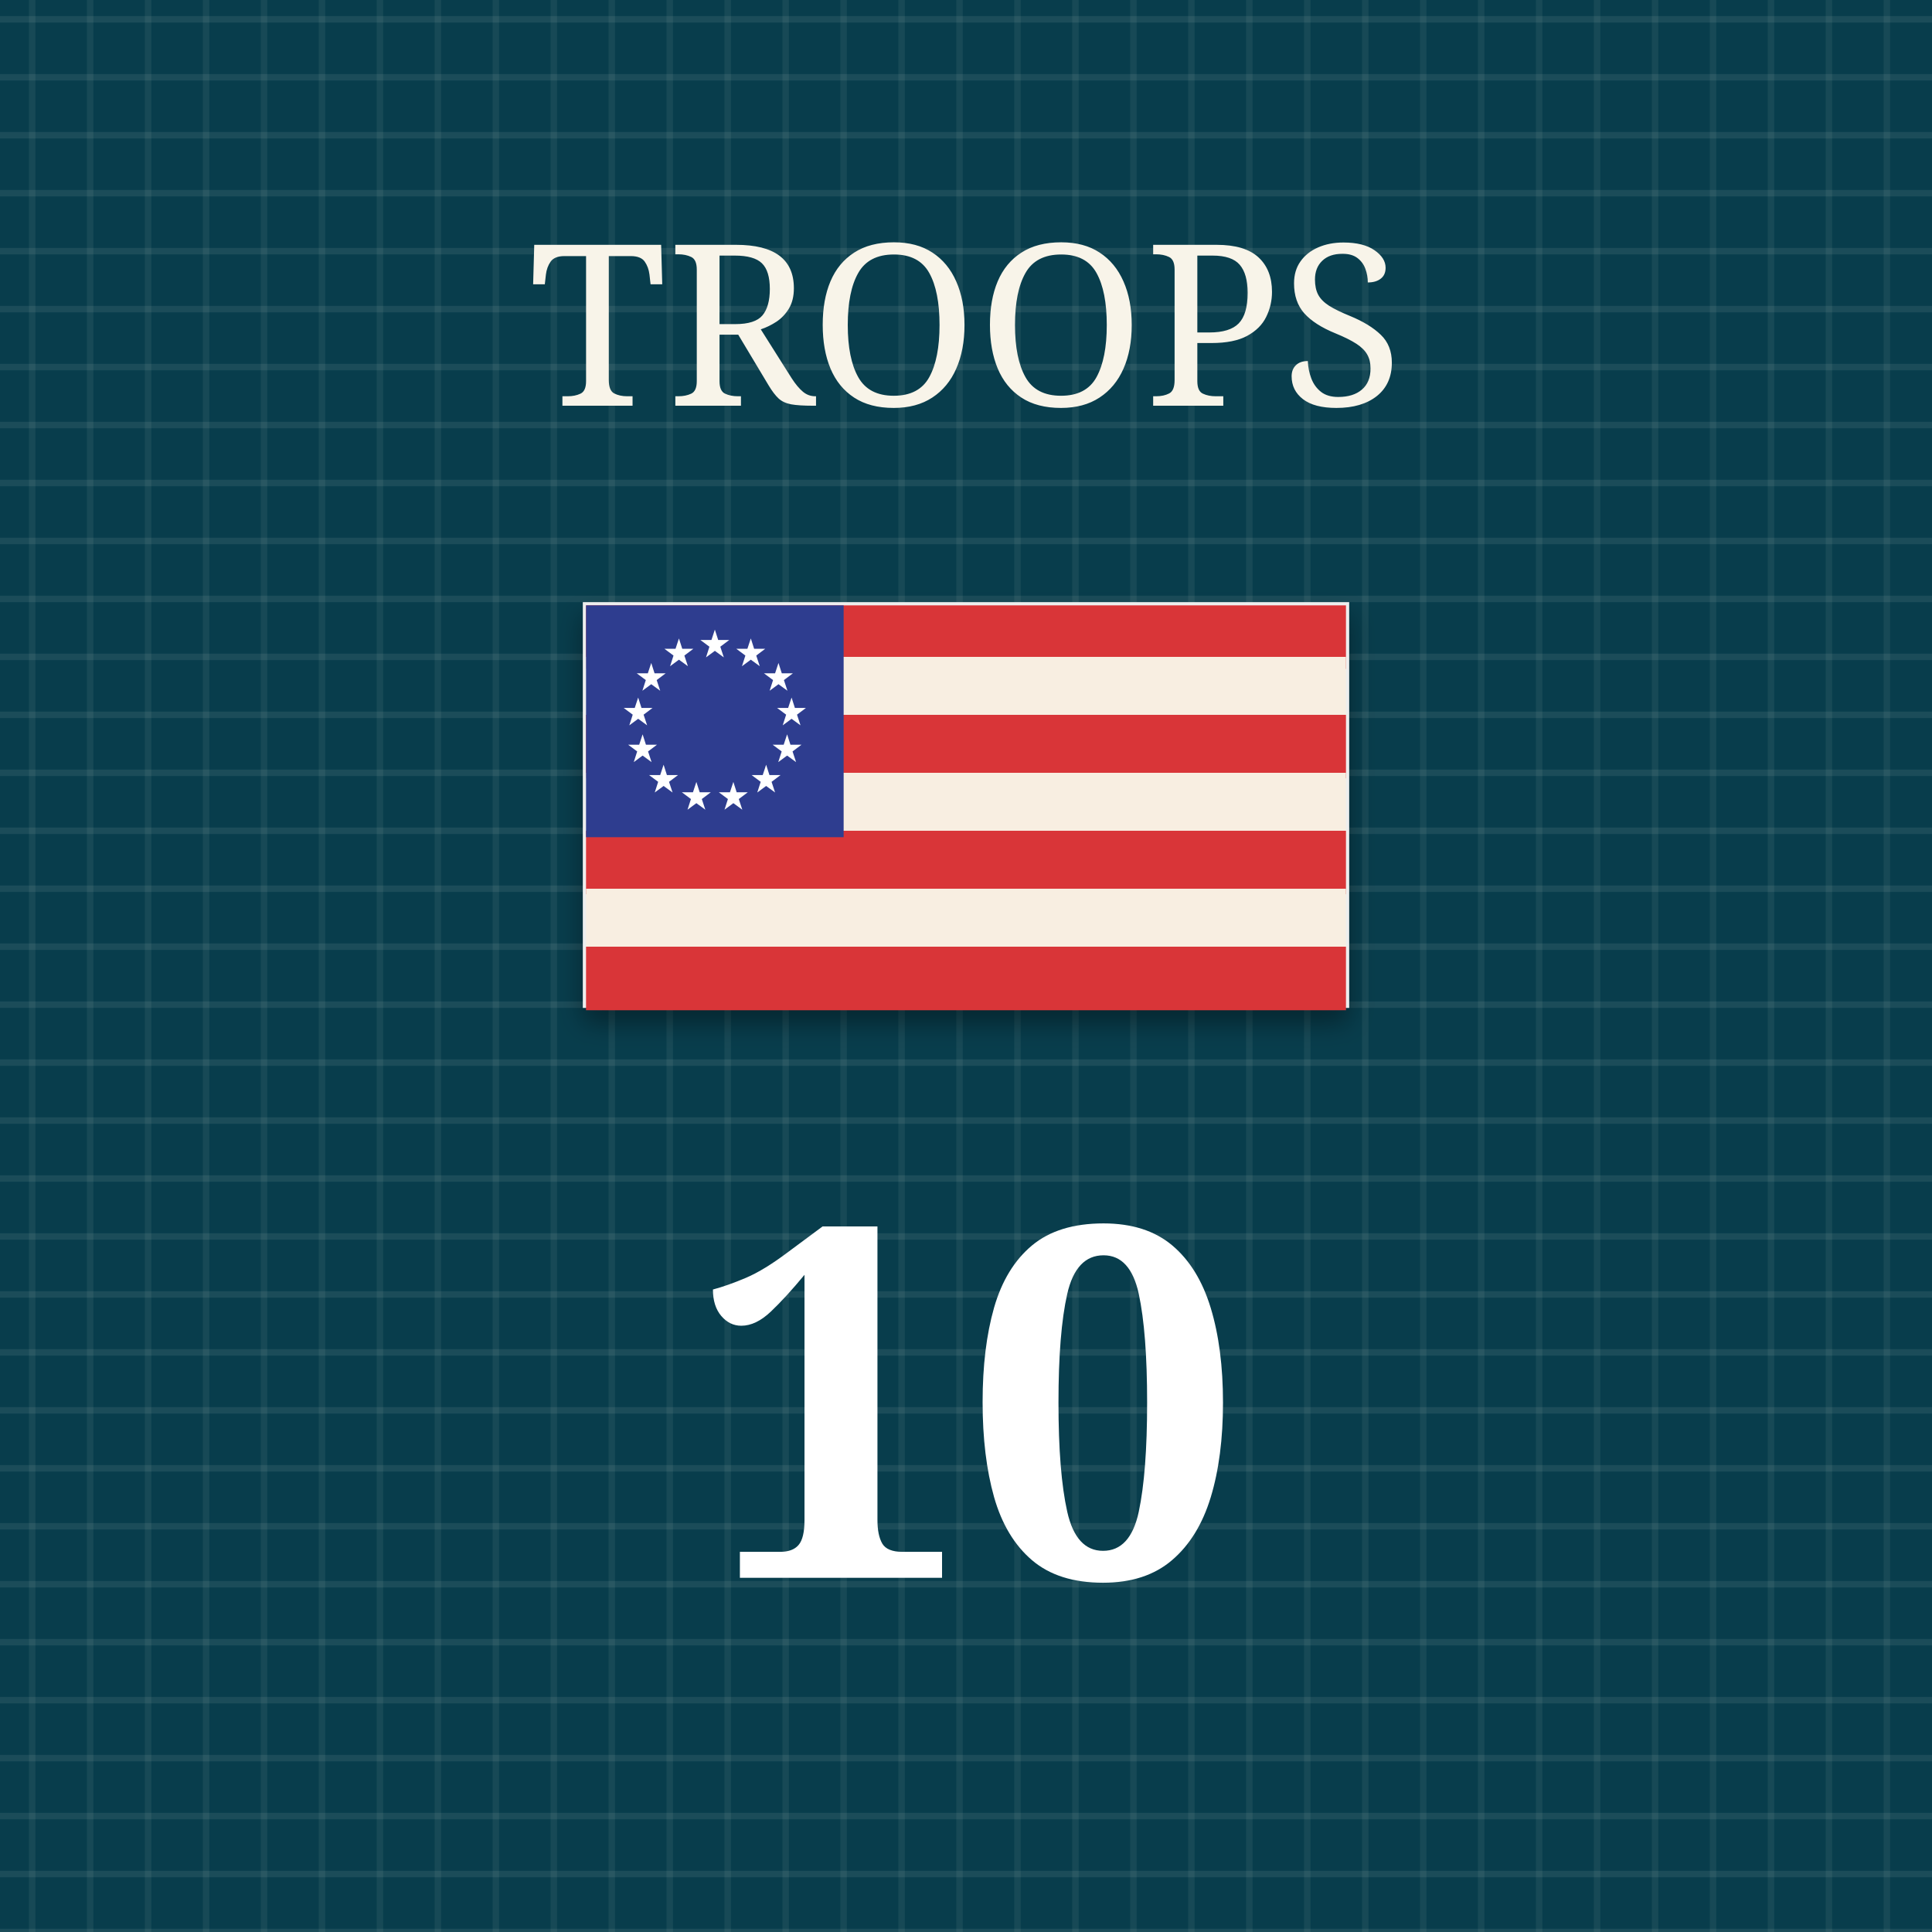
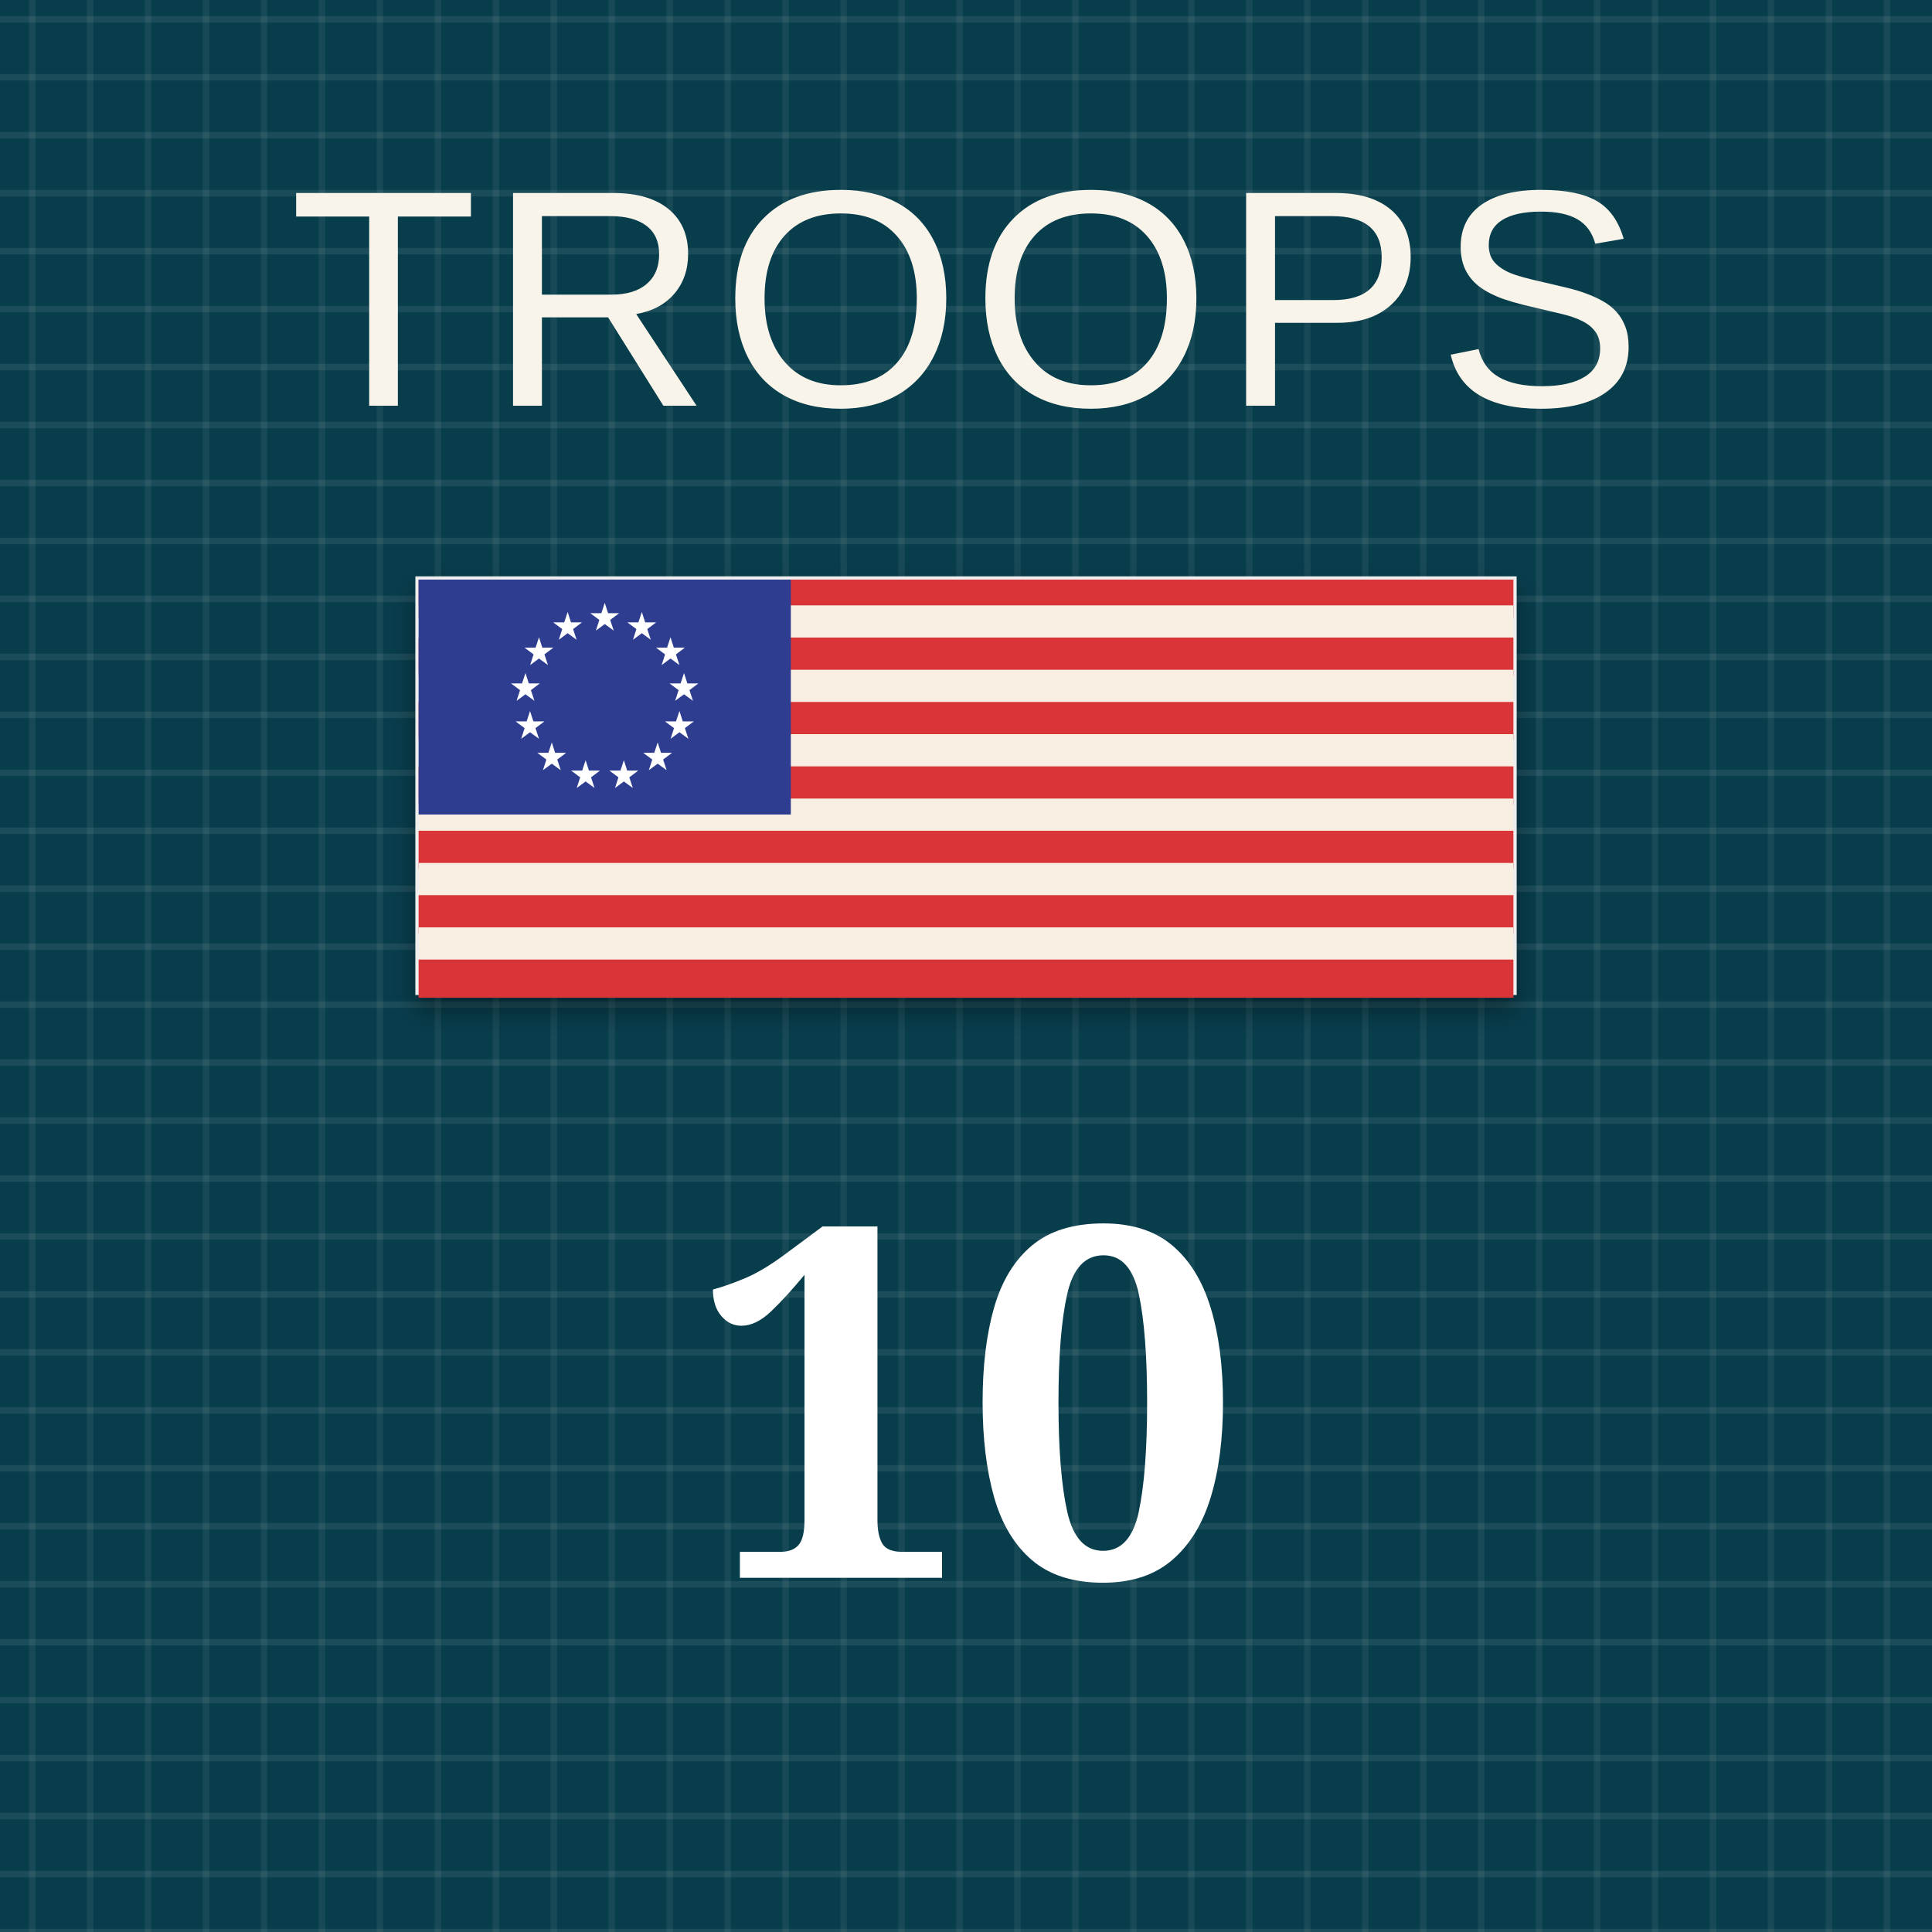
<svg xmlns="http://www.w3.org/2000/svg" viewBox="0 0 300 300" role="img" aria-labelledby="title desc">
  <defs>
    <pattern id="blueTexture" width="18" height="18" patternUnits="userSpaceOnUse">
      <rect width="18" height="18" fill="#083d4c" />
      <path d="M0 3H18 M0 12H18" stroke="#b7d0c6" stroke-opacity=".11" stroke-width="1" />
      <path d="M5 0V18 M14 0V18" stroke="#d3e0d2" stroke-opacity=".08" stroke-width="1" />
    </pattern>
    <pattern id="redTexture" width="24" height="24" patternUnits="userSpaceOnUse">
      <rect width="24" height="24" fill="#d94234" />
      <path d="M0 0L24 24M24 0L0 24" stroke="#ffc0a4" stroke-opacity=".14" stroke-width="2" />
      <path d="M6 0V24M18 0V24" stroke="#831e22" stroke-opacity=".14" stroke-width="2" />
    </pattern>
    <pattern id="blackTexture" width="12" height="12" patternUnits="userSpaceOnUse" patternTransform="rotate(35)">
      <rect width="12" height="12" fill="#101214" />
      <path d="M0 2H12" stroke="#6a6a6a" stroke-opacity=".35" stroke-width="1" />
    </pattern>
    <filter id="shadow" x="-15%" y="-15%" width="130%" height="130%">
      <feDropShadow dx="0" dy="2" stdDeviation="2" flood-opacity=".38" />
    </filter>
  </defs>
  <rect width="300" height="300" fill="url(#blueTexture)" />
-   <text x="150" y="63" fill="#f8f4e9" font-family="Georgia, serif" font-size="35" text-anchor="middle">TROOPS</text>
+   <text x="150" y="63" fill="#f8f4e9" font-family="Arial, sans-serif" font-size="48" letter-spacing="1.5" text-anchor="middle">TROOPS</text>
  <g filter="url(#shadow)">
-     <rect x="91" y="94" width="118" height="62" fill="#f8eee1" stroke="#eee" />
-     <rect x="91" y="94" width="118" height="9.857" fill="#d93639" />
-     <rect x="91" y="102" width="118" height="9.857" fill="#f8eee1" />
-     <rect x="91" y="111" width="118" height="9.857" fill="#d93639" />
-     <rect x="91" y="120" width="118" height="9.857" fill="#f8eee1" />
-     <rect x="91" y="129" width="118" height="9.857" fill="#d93639" />
-     <rect x="91" y="138" width="118" height="9.857" fill="#f8eee1" />
-     <rect x="91" y="147" width="118" height="9.857" fill="#d93639" />
-     <rect x="91" y="94" width="40" height="36" fill="#2d3e8f" />
-     <text x="111.00" y="102.00" fill="#fff" font-family="Georgia, serif" font-size="6" text-anchor="middle">★</text>
-     <text x="116.58" y="103.37" fill="#fff" font-family="Georgia, serif" font-size="6" text-anchor="middle">★</text>
-     <text x="120.88" y="107.18" fill="#fff" font-family="Georgia, serif" font-size="6" text-anchor="middle">★</text>
-     <text x="122.91" y="112.55" fill="#fff" font-family="Georgia, serif" font-size="6" text-anchor="middle">★</text>
-     <text x="122.22" y="118.26" fill="#fff" font-family="Georgia, serif" font-size="6" text-anchor="middle">★</text>
-     <text x="118.96" y="122.98" fill="#fff" font-family="Georgia, serif" font-size="6" text-anchor="middle">★</text>
-     <text x="113.87" y="125.65" fill="#fff" font-family="Georgia, serif" font-size="6" text-anchor="middle">★</text>
-     <text x="108.13" y="125.65" fill="#fff" font-family="Georgia, serif" font-size="6" text-anchor="middle">★</text>
-     <text x="103.04" y="122.98" fill="#fff" font-family="Georgia, serif" font-size="6" text-anchor="middle">★</text>
-     <text x="99.78" y="118.26" fill="#fff" font-family="Georgia, serif" font-size="6" text-anchor="middle">★</text>
-     <text x="99.09" y="112.55" fill="#fff" font-family="Georgia, serif" font-size="6" text-anchor="middle">★</text>
-     <text x="101.12" y="107.18" fill="#fff" font-family="Georgia, serif" font-size="6" text-anchor="middle">★</text>
-     <text x="105.42" y="103.37" fill="#fff" font-family="Georgia, serif" font-size="6" text-anchor="middle">★</text>
+     <rect x="65" y="90" width="170" height="64" fill="#f8eee1" stroke="#eee" />
+     <rect x="65" y="90" width="170" height="5.923" fill="#d93639" />
+     <rect x="65" y="94" width="170" height="5.923" fill="#f8eee1" />
+     <rect x="65" y="99" width="170" height="5.923" fill="#d93639" />
+     <rect x="65" y="104" width="170" height="5.923" fill="#f8eee1" />
+     <rect x="65" y="109" width="170" height="5.923" fill="#d93639" />
+     <rect x="65" y="114" width="170" height="5.923" fill="#f8eee1" />
+     <rect x="65" y="119" width="170" height="5.923" fill="#d93639" />
+     <rect x="65" y="124" width="170" height="5.923" fill="#f8eee1" />
+     <rect x="65" y="129" width="170" height="5.923" fill="#d93639" />
+     <rect x="65" y="134" width="170" height="5.923" fill="#f8eee1" />
+     <rect x="65" y="139" width="170" height="5.923" fill="#d93639" />
+     <rect x="65" y="144" width="170" height="5.923" fill="#f8eee1" />
+     <rect x="65" y="149" width="170" height="5.923" fill="#d93639" />
+     <rect x="65" y="90" width="57.8" height="36.48" fill="#2d3e8f" />
+     <text x="93.90" y="97.84" fill="#fff" font-family="Georgia, serif" font-size="6" text-anchor="middle">★</text>
+     <text x="99.66" y="99.26" fill="#fff" font-family="Georgia, serif" font-size="6" text-anchor="middle">★</text>
+     <text x="104.11" y="103.19" fill="#fff" font-family="Georgia, serif" font-size="6" text-anchor="middle">★</text>
+     <text x="106.21" y="108.74" fill="#fff" font-family="Georgia, serif" font-size="6" text-anchor="middle">★</text>
+     <text x="105.50" y="114.64" fill="#fff" font-family="Georgia, serif" font-size="6" text-anchor="middle">★</text>
+     <text x="102.12" y="119.52" fill="#fff" font-family="Georgia, serif" font-size="6" text-anchor="middle">★</text>
+     <text x="96.87" y="122.28" fill="#fff" font-family="Georgia, serif" font-size="6" text-anchor="middle">★</text>
+     <text x="90.93" y="122.28" fill="#fff" font-family="Georgia, serif" font-size="6" text-anchor="middle">★</text>
+     <text x="85.68" y="119.52" fill="#fff" font-family="Georgia, serif" font-size="6" text-anchor="middle">★</text>
+     <text x="82.30" y="114.64" fill="#fff" font-family="Georgia, serif" font-size="6" text-anchor="middle">★</text>
+     <text x="81.59" y="108.74" fill="#fff" font-family="Georgia, serif" font-size="6" text-anchor="middle">★</text>
+     <text x="83.69" y="103.19" fill="#fff" font-family="Georgia, serif" font-size="6" text-anchor="middle">★</text>
+     <text x="88.14" y="99.26" fill="#fff" font-family="Georgia, serif" font-size="6" text-anchor="middle">★</text>
  </g>
  <text x="150" y="245" fill="#fff" font-family="Georgia, serif" font-size="76" font-weight="bold" text-anchor="middle">10</text>
</svg>
